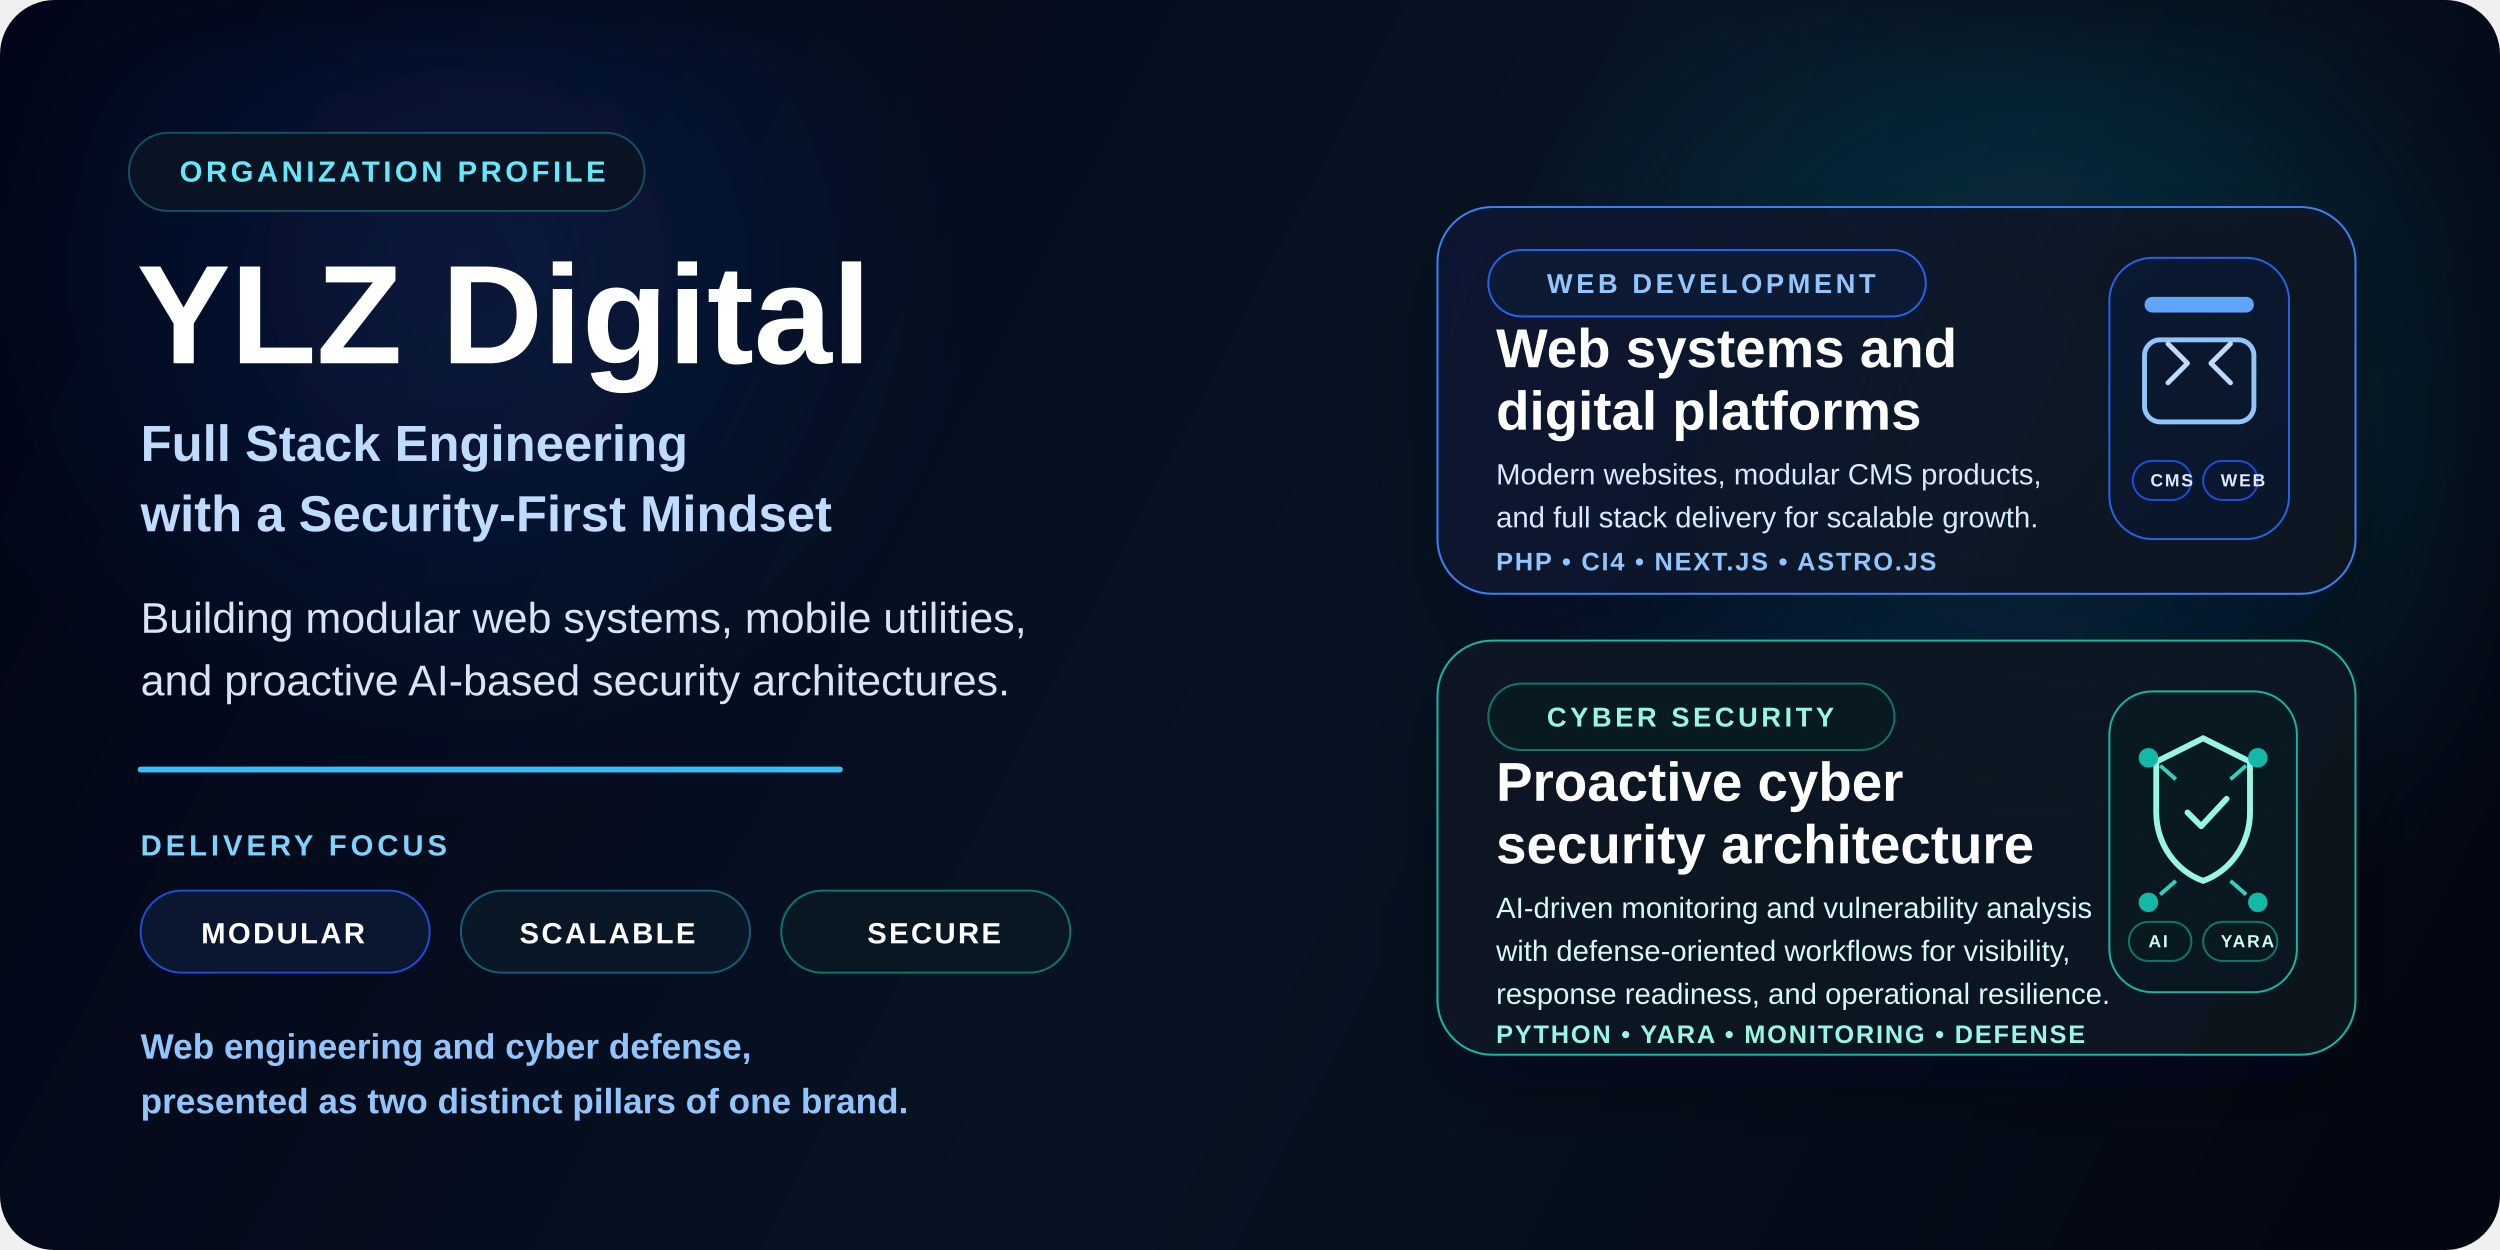
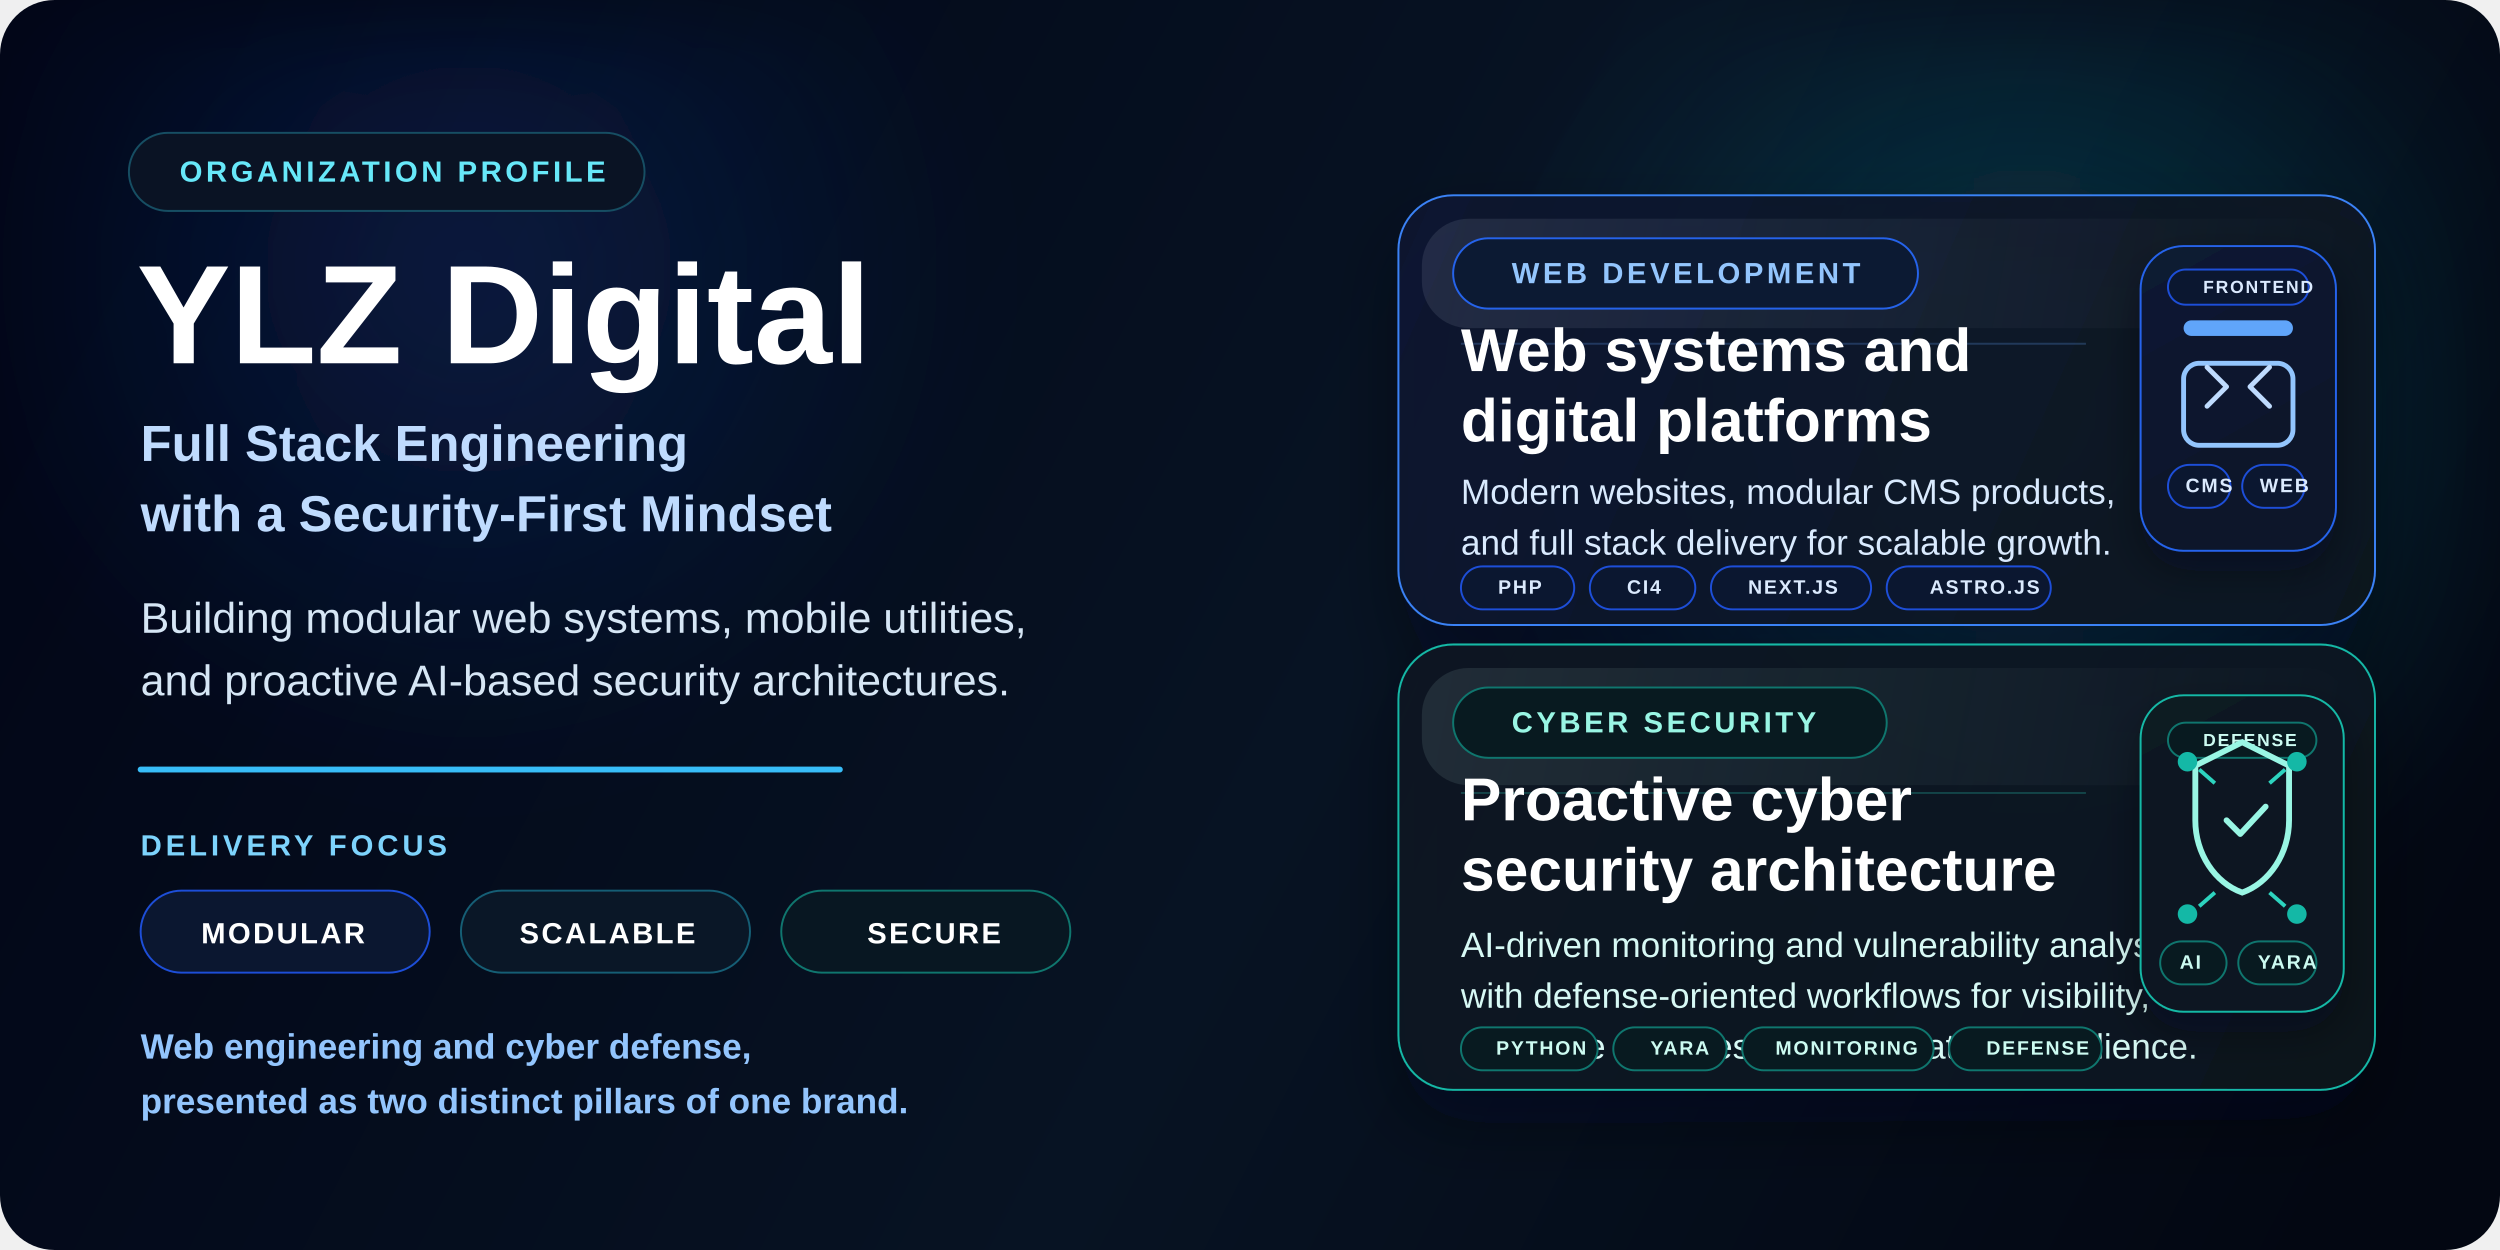
<svg xmlns="http://www.w3.org/2000/svg" width="1280" height="640" viewBox="0 0 1280 640" fill="none" role="img" aria-labelledby="title desc">
  <defs>
    <linearGradient id="bg" x1="88" y1="36" x2="1198" y2="612" gradientUnits="userSpaceOnUse">
      <stop offset="0" stop-color="#020617" />
      <stop offset="0.54" stop-color="#071323" />
      <stop offset="1" stop-color="#030712" />
    </linearGradient>
    <linearGradient id="grid" x1="0" y1="0" x2="1" y2="1">
      <stop offset="0" stop-color="#38BDF8" stop-opacity="0.34" />
      <stop offset="1" stop-color="#22D3EE" stop-opacity="0.08" />
    </linearGradient>
-     <linearGradient id="webPanel" x1="736" y1="106" x2="1206" y2="304" gradientUnits="userSpaceOnUse">
+     <linearGradient id="webPanel" x1="716" y1="100" x2="1216" y2="320" gradientUnits="userSpaceOnUse">
      <stop offset="0" stop-color="#0B1730" stop-opacity="0.97" />
      <stop offset="1" stop-color="#0A1324" stop-opacity="0.86" />
    </linearGradient>
-     <linearGradient id="cyberPanel" x1="736" y1="328" x2="1206" y2="540" gradientUnits="userSpaceOnUse">
+     <linearGradient id="cyberPanel" x1="716" y1="330" x2="1216" y2="558" gradientUnits="userSpaceOnUse">
      <stop offset="0" stop-color="#071922" stop-opacity="0.97" />
      <stop offset="1" stop-color="#091222" stop-opacity="0.86" />
    </linearGradient>
-     <linearGradient id="webCard" x1="1080" y1="132" x2="1180" y2="284" gradientUnits="userSpaceOnUse">
+     <linearGradient id="webCard" x1="1102" y1="126" x2="1194" y2="290" gradientUnits="userSpaceOnUse">
      <stop offset="0" stop-color="#0A1A32" />
      <stop offset="1" stop-color="#0A1528" />
    </linearGradient>
-     <linearGradient id="cyberCard" x1="1080" y1="354" x2="1180" y2="516" gradientUnits="userSpaceOnUse">
+     <linearGradient id="cyberCard" x1="1102" y1="356" x2="1196" y2="526" gradientUnits="userSpaceOnUse">
      <stop offset="0" stop-color="#081A20" />
      <stop offset="1" stop-color="#091621" />
+     </linearGradient>
+     <linearGradient id="webSheen" x1="732" y1="116" x2="1192" y2="196" gradientUnits="userSpaceOnUse">
+       <stop offset="0" stop-color="#DBEAFE" stop-opacity="0.1" />
+       <stop offset="1" stop-color="#DBEAFE" stop-opacity="0" />
+     </linearGradient>
+     <linearGradient id="cyberSheen" x1="732" y1="346" x2="1192" y2="430" gradientUnits="userSpaceOnUse">
+       <stop offset="0" stop-color="#CCFBF1" stop-opacity="0.1" />
+       <stop offset="1" stop-color="#CCFBF1" stop-opacity="0" />
    </linearGradient>
    <radialGradient id="glowLeft" cx="0" cy="0" r="1" gradientUnits="userSpaceOnUse" gradientTransform="translate(240 138) rotate(90) scale(260 260)">
      <stop stop-color="#2563EB" stop-opacity="0.18" />
      <stop offset="1" stop-color="#2563EB" stop-opacity="0" />
    </radialGradient>
    <radialGradient id="glowRight" cx="0" cy="0" r="1" gradientUnits="userSpaceOnUse" gradientTransform="translate(1038 210) rotate(90) scale(280 280)">
      <stop stop-color="#22D3EE" stop-opacity="0.22" />
      <stop offset="1" stop-color="#22D3EE" stop-opacity="0" />
    </radialGradient>
    <filter id="softGlow" x="-20%" y="-20%" width="140%" height="140%">
      <feGaussianBlur stdDeviation="30" />
    </filter>
    <filter id="panelShadow" x="-10%" y="-10%" width="120%" height="120%">
      <feDropShadow dx="0" dy="18" stdDeviation="18" flood-color="#020617" flood-opacity="0.38" />
+     </filter>
+     <filter id="cardShadow" x="-20%" y="-20%" width="140%" height="140%">
+       <feDropShadow dx="0" dy="10" stdDeviation="10" flood-color="#020617" flood-opacity="0.35" />
    </filter>
  </defs>
  <rect width="1280" height="640" rx="28" fill="url(#bg)" />
  <g opacity="0.16">
    <path d="M0 100H1280" stroke="url(#grid)" />
    <path d="M0 196H1280" stroke="url(#grid)" />
    <path d="M0 292H1280" stroke="url(#grid)" />
    <path d="M0 388H1280" stroke="url(#grid)" />
    <path d="M0 484H1280" stroke="url(#grid)" />
    <path d="M0 580H1280" stroke="url(#grid)" />
    <path d="M132 0V640" stroke="url(#grid)" />
    <path d="M260 0V640" stroke="url(#grid)" />
    <path d="M388 0V640" stroke="url(#grid)" />
    <path d="M516 0V640" stroke="url(#grid)" />
    <path d="M644 0V640" stroke="url(#grid)" />
    <path d="M772 0V640" stroke="url(#grid)" />
    <path d="M900 0V640" stroke="url(#grid)" />
    <path d="M1028 0V640" stroke="url(#grid)" />
    <path d="M1156 0V640" stroke="url(#grid)" />
  </g>
  <circle cx="240" cy="138" r="260" fill="url(#glowLeft)" filter="url(#softGlow)" />
  <circle cx="1038" cy="210" r="280" fill="url(#glowRight)" filter="url(#softGlow)" />
  <rect x="66" y="68" width="264" height="40" rx="20" fill="#0A1324" stroke="#164E63" />
  <text x="92" y="93" fill="#67E8F9" font-family="Segoe UI, Arial, sans-serif" font-size="15" font-weight="700" letter-spacing="1.8">
    ORGANIZATION PROFILE
  </text>
  <text x="70" y="186" fill="white" font-family="Segoe UI, Arial, sans-serif" font-size="72" font-weight="700">
    YLZ Digital
  </text>
  <text x="72" y="236" fill="#BFDBFE" font-family="Segoe UI, Arial, sans-serif" font-size="26" font-weight="600">
    Full Stack Engineering
  </text>
  <text x="72" y="272" fill="#BFDBFE" font-family="Segoe UI, Arial, sans-serif" font-size="26" font-weight="600">
    with a Security-First Mindset
  </text>
  <text x="72" y="324" fill="#D6E6F5" font-family="Segoe UI, Arial, sans-serif" font-size="22">
    Building modular web systems, mobile utilities,
  </text>
  <text x="72" y="356" fill="#D6E6F5" font-family="Segoe UI, Arial, sans-serif" font-size="22">
    and proactive AI-based security architectures.
  </text>
  <path d="M72 394H430" stroke="#38BDF8" stroke-width="3" stroke-linecap="round" />
  <text x="72" y="438" fill="#7DD3FC" font-family="Segoe UI, Arial, sans-serif" font-size="15" font-weight="700" letter-spacing="2">
    DELIVERY FOCUS
  </text>
  <rect x="72" y="456" width="148" height="42" rx="21" fill="#0B1730" stroke="#1D4ED8" />
  <text x="103" y="483" fill="white" font-family="Segoe UI, Arial, sans-serif" font-size="15" font-weight="700" letter-spacing="1.2">
    MODULAR
  </text>
  <rect x="236" y="456" width="148" height="42" rx="21" fill="#0A1727" stroke="#155E75" />
  <text x="266" y="483" fill="white" font-family="Segoe UI, Arial, sans-serif" font-size="15" font-weight="700" letter-spacing="1.2">
    SCALABLE
  </text>
  <rect x="400" y="456" width="148" height="42" rx="21" fill="#081722" stroke="#0F766E" />
  <text x="444" y="483" fill="white" font-family="Segoe UI, Arial, sans-serif" font-size="15" font-weight="700" letter-spacing="1.2">
    SECURE
  </text>
  <text x="72" y="542" fill="#93C5FD" font-family="Segoe UI, Arial, sans-serif" font-size="18" font-weight="600">
    Web engineering and cyber defense,
  </text>
  <text x="72" y="570" fill="#93C5FD" font-family="Segoe UI, Arial, sans-serif" font-size="18" font-weight="600">
    presented as two distinct pillars of one brand.
  </text>
  <g filter="url(#panelShadow)">
-     <rect x="736" y="106" width="470" height="198" rx="28" fill="url(#webPanel)" stroke="#3B82F6" />
-     <rect x="736" y="328" width="470" height="212" rx="28" fill="url(#cyberPanel)" stroke="#14B8A6" />
-   </g>
-   <rect x="762" y="128" width="224" height="34" rx="17" fill="#0C1A33" stroke="#2563EB" />
-   <text x="792" y="150" fill="#93C5FD" font-family="Segoe UI, Arial, sans-serif" font-size="14" font-weight="700" letter-spacing="1.8">
+     <rect x="716" y="100" width="500" height="220" rx="28" fill="url(#webPanel)" stroke="#3B82F6" />
+     <rect x="716" y="330" width="500" height="228" rx="28" fill="url(#cyberPanel)" stroke="#14B8A6" />
+   </g>
+   <rect x="728" y="112" width="476" height="56" rx="24" fill="url(#webSheen)" />
+   <rect x="728" y="342" width="476" height="60" rx="24" fill="url(#cyberSheen)" />
+   <path d="M748 176H1068" stroke="#60A5FA" stroke-opacity="0.24" />
+   <path d="M748 406H1068" stroke="#2DD4BF" stroke-opacity="0.24" />
+   <rect x="744" y="122" width="238" height="36" rx="18" fill="#0C1A33" stroke="#2563EB" />
+   <text x="774" y="145" fill="#93C5FD" font-family="Segoe UI, Arial, sans-serif" font-size="15" font-weight="700" letter-spacing="1.8">
    WEB DEVELOPMENT
  </text>
-   <text x="766" y="188" fill="white" font-family="Segoe UI, Arial, sans-serif" font-size="28" font-weight="700">
+   <text x="748" y="190" fill="white" font-family="Segoe UI, Arial, sans-serif" font-size="31" font-weight="700">
    Web systems and
  </text>
-   <text x="766" y="220" fill="white" font-family="Segoe UI, Arial, sans-serif" font-size="28" font-weight="700">
+   <text x="748" y="226" fill="white" font-family="Segoe UI, Arial, sans-serif" font-size="31" font-weight="700">
    digital platforms
  </text>
-   <text x="766" y="248" fill="#D9EAFE" font-family="Segoe UI, Arial, sans-serif" font-size="15">
+   <text x="748" y="258" fill="#D9EAFE" font-family="Segoe UI, Arial, sans-serif" font-size="18">
    Modern websites, modular CMS products,
  </text>
-   <text x="766" y="270" fill="#D9EAFE" font-family="Segoe UI, Arial, sans-serif" font-size="15">
+   <text x="748" y="284" fill="#D9EAFE" font-family="Segoe UI, Arial, sans-serif" font-size="18">
    and full stack delivery for scalable growth.
  </text>
-   <text x="766" y="292" fill="#93C5FD" font-family="Segoe UI, Arial, sans-serif" font-size="13" font-weight="700" letter-spacing="0.9">
-     PHP  •  CI4  •  NEXT.JS  •  ASTRO.JS
-   </text>
-   <rect x="1080" y="132" width="92" height="144" rx="22" fill="url(#webCard)" stroke="#2563EB" />
-   <rect x="1098" y="152" width="56" height="8" rx="4" fill="#60A5FA" />
-   <rect x="1098" y="174" width="56" height="42" rx="8" fill="none" stroke="#93C5FD" stroke-width="2.5" />
-   <path d="M1110 196L1120 186L1110 176" stroke="#BFDBFE" stroke-width="2.5" stroke-linecap="round" stroke-linejoin="round" />
-   <path d="M1142 176L1132 186L1142 196" stroke="#BFDBFE" stroke-width="2.5" stroke-linecap="round" stroke-linejoin="round" />
-   <rect x="1092" y="236" width="30" height="20" rx="10" fill="#0B1730" stroke="#1D4ED8" />
-   <text x="1101" y="249" fill="#DBEAFE" font-family="Segoe UI, Arial, sans-serif" font-size="9" font-weight="700" letter-spacing="0.9">
+   <rect x="748" y="290" width="58" height="22" rx="11" fill="#0B1730" stroke="#1D4ED8" />
+   <text x="767" y="304" fill="#DBEAFE" font-family="Segoe UI, Arial, sans-serif" font-size="10" font-weight="700" letter-spacing="0.9">
+     PHP
+   </text>
+   <rect x="814" y="290" width="54" height="22" rx="11" fill="#0B1730" stroke="#1D4ED8" />
+   <text x="833" y="304" fill="#DBEAFE" font-family="Segoe UI, Arial, sans-serif" font-size="10" font-weight="700" letter-spacing="0.9">
+     CI4
+   </text>
+   <rect x="876" y="290" width="82" height="22" rx="11" fill="#0B1730" stroke="#1D4ED8" />
+   <text x="895" y="304" fill="#DBEAFE" font-family="Segoe UI, Arial, sans-serif" font-size="10" font-weight="700" letter-spacing="0.9">
+     NEXT.JS
+   </text>
+   <rect x="966" y="290" width="84" height="22" rx="11" fill="#0B1730" stroke="#1D4ED8" />
+   <text x="988" y="304" fill="#DBEAFE" font-family="Segoe UI, Arial, sans-serif" font-size="10" font-weight="700" letter-spacing="0.9">
+     ASTRO.JS
+   </text>
+   <g filter="url(#cardShadow)">
+     <rect x="1096" y="126" width="100" height="156" rx="22" fill="url(#webCard)" stroke="#2563EB" />
+   </g>
+   <rect x="1110" y="138" width="72" height="18" rx="9" fill="#0B1730" stroke="#1D4ED8" />
+   <text x="1128" y="150" fill="#DBEAFE" font-family="Segoe UI, Arial, sans-serif" font-size="9" font-weight="700" letter-spacing="0.9">
+     FRONTEND
+   </text>
+   <rect x="1118" y="164" width="56" height="8" rx="4" fill="#60A5FA" />
+   <rect x="1118" y="186" width="56" height="42" rx="8" fill="none" stroke="#93C5FD" stroke-width="2.5" />
+   <path d="M1130 208L1140 198L1130 188" stroke="#BFDBFE" stroke-width="2.5" stroke-linecap="round" stroke-linejoin="round" />
+   <path d="M1162 188L1152 198L1162 208" stroke="#BFDBFE" stroke-width="2.5" stroke-linecap="round" stroke-linejoin="round" />
+   <rect x="1110" y="238" width="32" height="22" rx="11" fill="#0B1730" stroke="#1D4ED8" />
+   <text x="1119" y="252" fill="#DBEAFE" font-family="Segoe UI, Arial, sans-serif" font-size="10" font-weight="700" letter-spacing="0.9">
    CMS
  </text>
-   <rect x="1128" y="236" width="28" height="20" rx="10" fill="#0B1730" stroke="#1D4ED8" />
-   <text x="1137" y="249" fill="#DBEAFE" font-family="Segoe UI, Arial, sans-serif" font-size="9" font-weight="700" letter-spacing="0.9">
+   <rect x="1148" y="238" width="32" height="22" rx="11" fill="#0B1730" stroke="#1D4ED8" />
+   <text x="1157" y="252" fill="#DBEAFE" font-family="Segoe UI, Arial, sans-serif" font-size="10" font-weight="700" letter-spacing="0.9">
    WEB
  </text>
-   <rect x="762" y="350" width="208" height="34" rx="17" fill="#081A20" stroke="#0F766E" />
-   <text x="792" y="372" fill="#99F6E4" font-family="Segoe UI, Arial, sans-serif" font-size="14" font-weight="700" letter-spacing="1.8">
+   <rect x="744" y="352" width="222" height="36" rx="18" fill="#081A20" stroke="#0F766E" />
+   <text x="774" y="375" fill="#99F6E4" font-family="Segoe UI, Arial, sans-serif" font-size="15" font-weight="700" letter-spacing="1.8">
    CYBER SECURITY
  </text>
-   <text x="766" y="410" fill="white" font-family="Segoe UI, Arial, sans-serif" font-size="28" font-weight="700">
+   <text x="748" y="420" fill="white" font-family="Segoe UI, Arial, sans-serif" font-size="31" font-weight="700">
    Proactive cyber
  </text>
-   <text x="766" y="442" fill="white" font-family="Segoe UI, Arial, sans-serif" font-size="28" font-weight="700">
+   <text x="748" y="456" fill="white" font-family="Segoe UI, Arial, sans-serif" font-size="31" font-weight="700">
    security architecture
  </text>
-   <text x="766" y="470" fill="#D7F9F5" font-family="Segoe UI, Arial, sans-serif" font-size="15">
+   <text x="748" y="490" fill="#D7F9F5" font-family="Segoe UI, Arial, sans-serif" font-size="18">
    AI-driven monitoring and vulnerability analysis
  </text>
-   <text x="766" y="492" fill="#D7F9F5" font-family="Segoe UI, Arial, sans-serif" font-size="15">
+   <text x="748" y="516" fill="#D7F9F5" font-family="Segoe UI, Arial, sans-serif" font-size="18">
    with defense-oriented workflows for visibility,
  </text>
-   <text x="766" y="514" fill="#D7F9F5" font-family="Segoe UI, Arial, sans-serif" font-size="15">
+   <text x="748" y="542" fill="#D7F9F5" font-family="Segoe UI, Arial, sans-serif" font-size="18">
    response readiness, and operational resilience.
  </text>
-   <text x="766" y="534" fill="#99F6E4" font-family="Segoe UI, Arial, sans-serif" font-size="13" font-weight="700" letter-spacing="0.9">
-     PYTHON  •  YARA  •  MONITORING  •  DEFENSE
-   </text>
-   <rect x="1080" y="354" width="96" height="154" rx="22" fill="url(#cyberCard)" stroke="#14B8A6" />
-   <path d="M1128 378L1152 390V416C1152 432 1142 446 1128 451C1114 446 1104 432 1104 416V390L1128 378Z" fill="none" stroke="#99F6E4" stroke-width="3" />
-   <path d="M1120 416L1127 423L1140 409" stroke="#99F6E4" stroke-width="3" stroke-linecap="round" stroke-linejoin="round" />
-   <circle cx="1100" cy="388" r="5" fill="#14B8A6" />
-   <circle cx="1156" cy="388" r="5" fill="#14B8A6" />
-   <circle cx="1100" cy="462" r="5" fill="#14B8A6" />
-   <circle cx="1156" cy="462" r="5" fill="#14B8A6" />
-   <path d="M1106 392L1114 399" stroke="#2DD4BF" stroke-width="2" />
-   <path d="M1142 399L1150 392" stroke="#2DD4BF" stroke-width="2" />
-   <path d="M1106 458L1114 451" stroke="#2DD4BF" stroke-width="2" />
-   <path d="M1142 451L1150 458" stroke="#2DD4BF" stroke-width="2" />
-   <rect x="1090" y="472" width="32" height="20" rx="10" fill="#081A20" stroke="#0F766E" />
-   <text x="1100" y="485" fill="#CCFBF1" font-family="Segoe UI, Arial, sans-serif" font-size="9" font-weight="700" letter-spacing="0.9">
+   <rect x="748" y="526" width="70" height="22" rx="11" fill="#081A20" stroke="#0F766E" />
+   <text x="766" y="540" fill="#CCFBF1" font-family="Segoe UI, Arial, sans-serif" font-size="10" font-weight="700" letter-spacing="0.9">
+     PYTHON
+   </text>
+   <rect x="826" y="526" width="58" height="22" rx="11" fill="#081A20" stroke="#0F766E" />
+   <text x="845" y="540" fill="#CCFBF1" font-family="Segoe UI, Arial, sans-serif" font-size="10" font-weight="700" letter-spacing="0.9">
+     YARA
+   </text>
+   <rect x="892" y="526" width="98" height="22" rx="11" fill="#081A20" stroke="#0F766E" />
+   <text x="909" y="540" fill="#CCFBF1" font-family="Segoe UI, Arial, sans-serif" font-size="10" font-weight="700" letter-spacing="0.9">
+     MONITORING
+   </text>
+   <rect x="998" y="526" width="78" height="22" rx="11" fill="#081A20" stroke="#0F766E" />
+   <text x="1017" y="540" fill="#CCFBF1" font-family="Segoe UI, Arial, sans-serif" font-size="10" font-weight="700" letter-spacing="0.9">
+     DEFENSE
+   </text>
+   <g filter="url(#cardShadow)">
+     <rect x="1096" y="356" width="104" height="162" rx="22" fill="url(#cyberCard)" stroke="#14B8A6" />
+   </g>
+   <rect x="1110" y="370" width="76" height="18" rx="9" fill="#081A20" stroke="#0F766E" />
+   <text x="1128" y="382" fill="#CCFBF1" font-family="Segoe UI, Arial, sans-serif" font-size="9" font-weight="700" letter-spacing="0.9">
+     DEFENSE
+   </text>
+   <path d="M1148 380L1172 392V420C1172 437 1162 452 1148 457C1134 452 1124 437 1124 420V392L1148 380Z" fill="none" stroke="#99F6E4" stroke-width="3" />
+   <path d="M1140 420L1147 427L1160 413" stroke="#99F6E4" stroke-width="3" stroke-linecap="round" stroke-linejoin="round" />
+   <circle cx="1120" cy="390" r="5" fill="#14B8A6" />
+   <circle cx="1176" cy="390" r="5" fill="#14B8A6" />
+   <circle cx="1120" cy="468" r="5" fill="#14B8A6" />
+   <circle cx="1176" cy="468" r="5" fill="#14B8A6" />
+   <path d="M1126 394L1134 401" stroke="#2DD4BF" stroke-width="2" />
+   <path d="M1162 401L1170 394" stroke="#2DD4BF" stroke-width="2" />
+   <path d="M1126 464L1134 457" stroke="#2DD4BF" stroke-width="2" />
+   <path d="M1162 457L1170 464" stroke="#2DD4BF" stroke-width="2" />
+   <rect x="1106" y="482" width="34" height="22" rx="11" fill="#081A20" stroke="#0F766E" />
+   <text x="1116" y="496" fill="#CCFBF1" font-family="Segoe UI, Arial, sans-serif" font-size="10" font-weight="700" letter-spacing="0.9">
    AI
  </text>
-   <rect x="1128" y="472" width="38" height="20" rx="10" fill="#081A20" stroke="#0F766E" />
-   <text x="1137" y="485" fill="#CCFBF1" font-family="Segoe UI, Arial, sans-serif" font-size="9" font-weight="700" letter-spacing="0.9">
+   <rect x="1146" y="482" width="40" height="22" rx="11" fill="#081A20" stroke="#0F766E" />
+   <text x="1156" y="496" fill="#CCFBF1" font-family="Segoe UI, Arial, sans-serif" font-size="10" font-weight="700" letter-spacing="0.9">
    YARA
  </text>
</svg>
